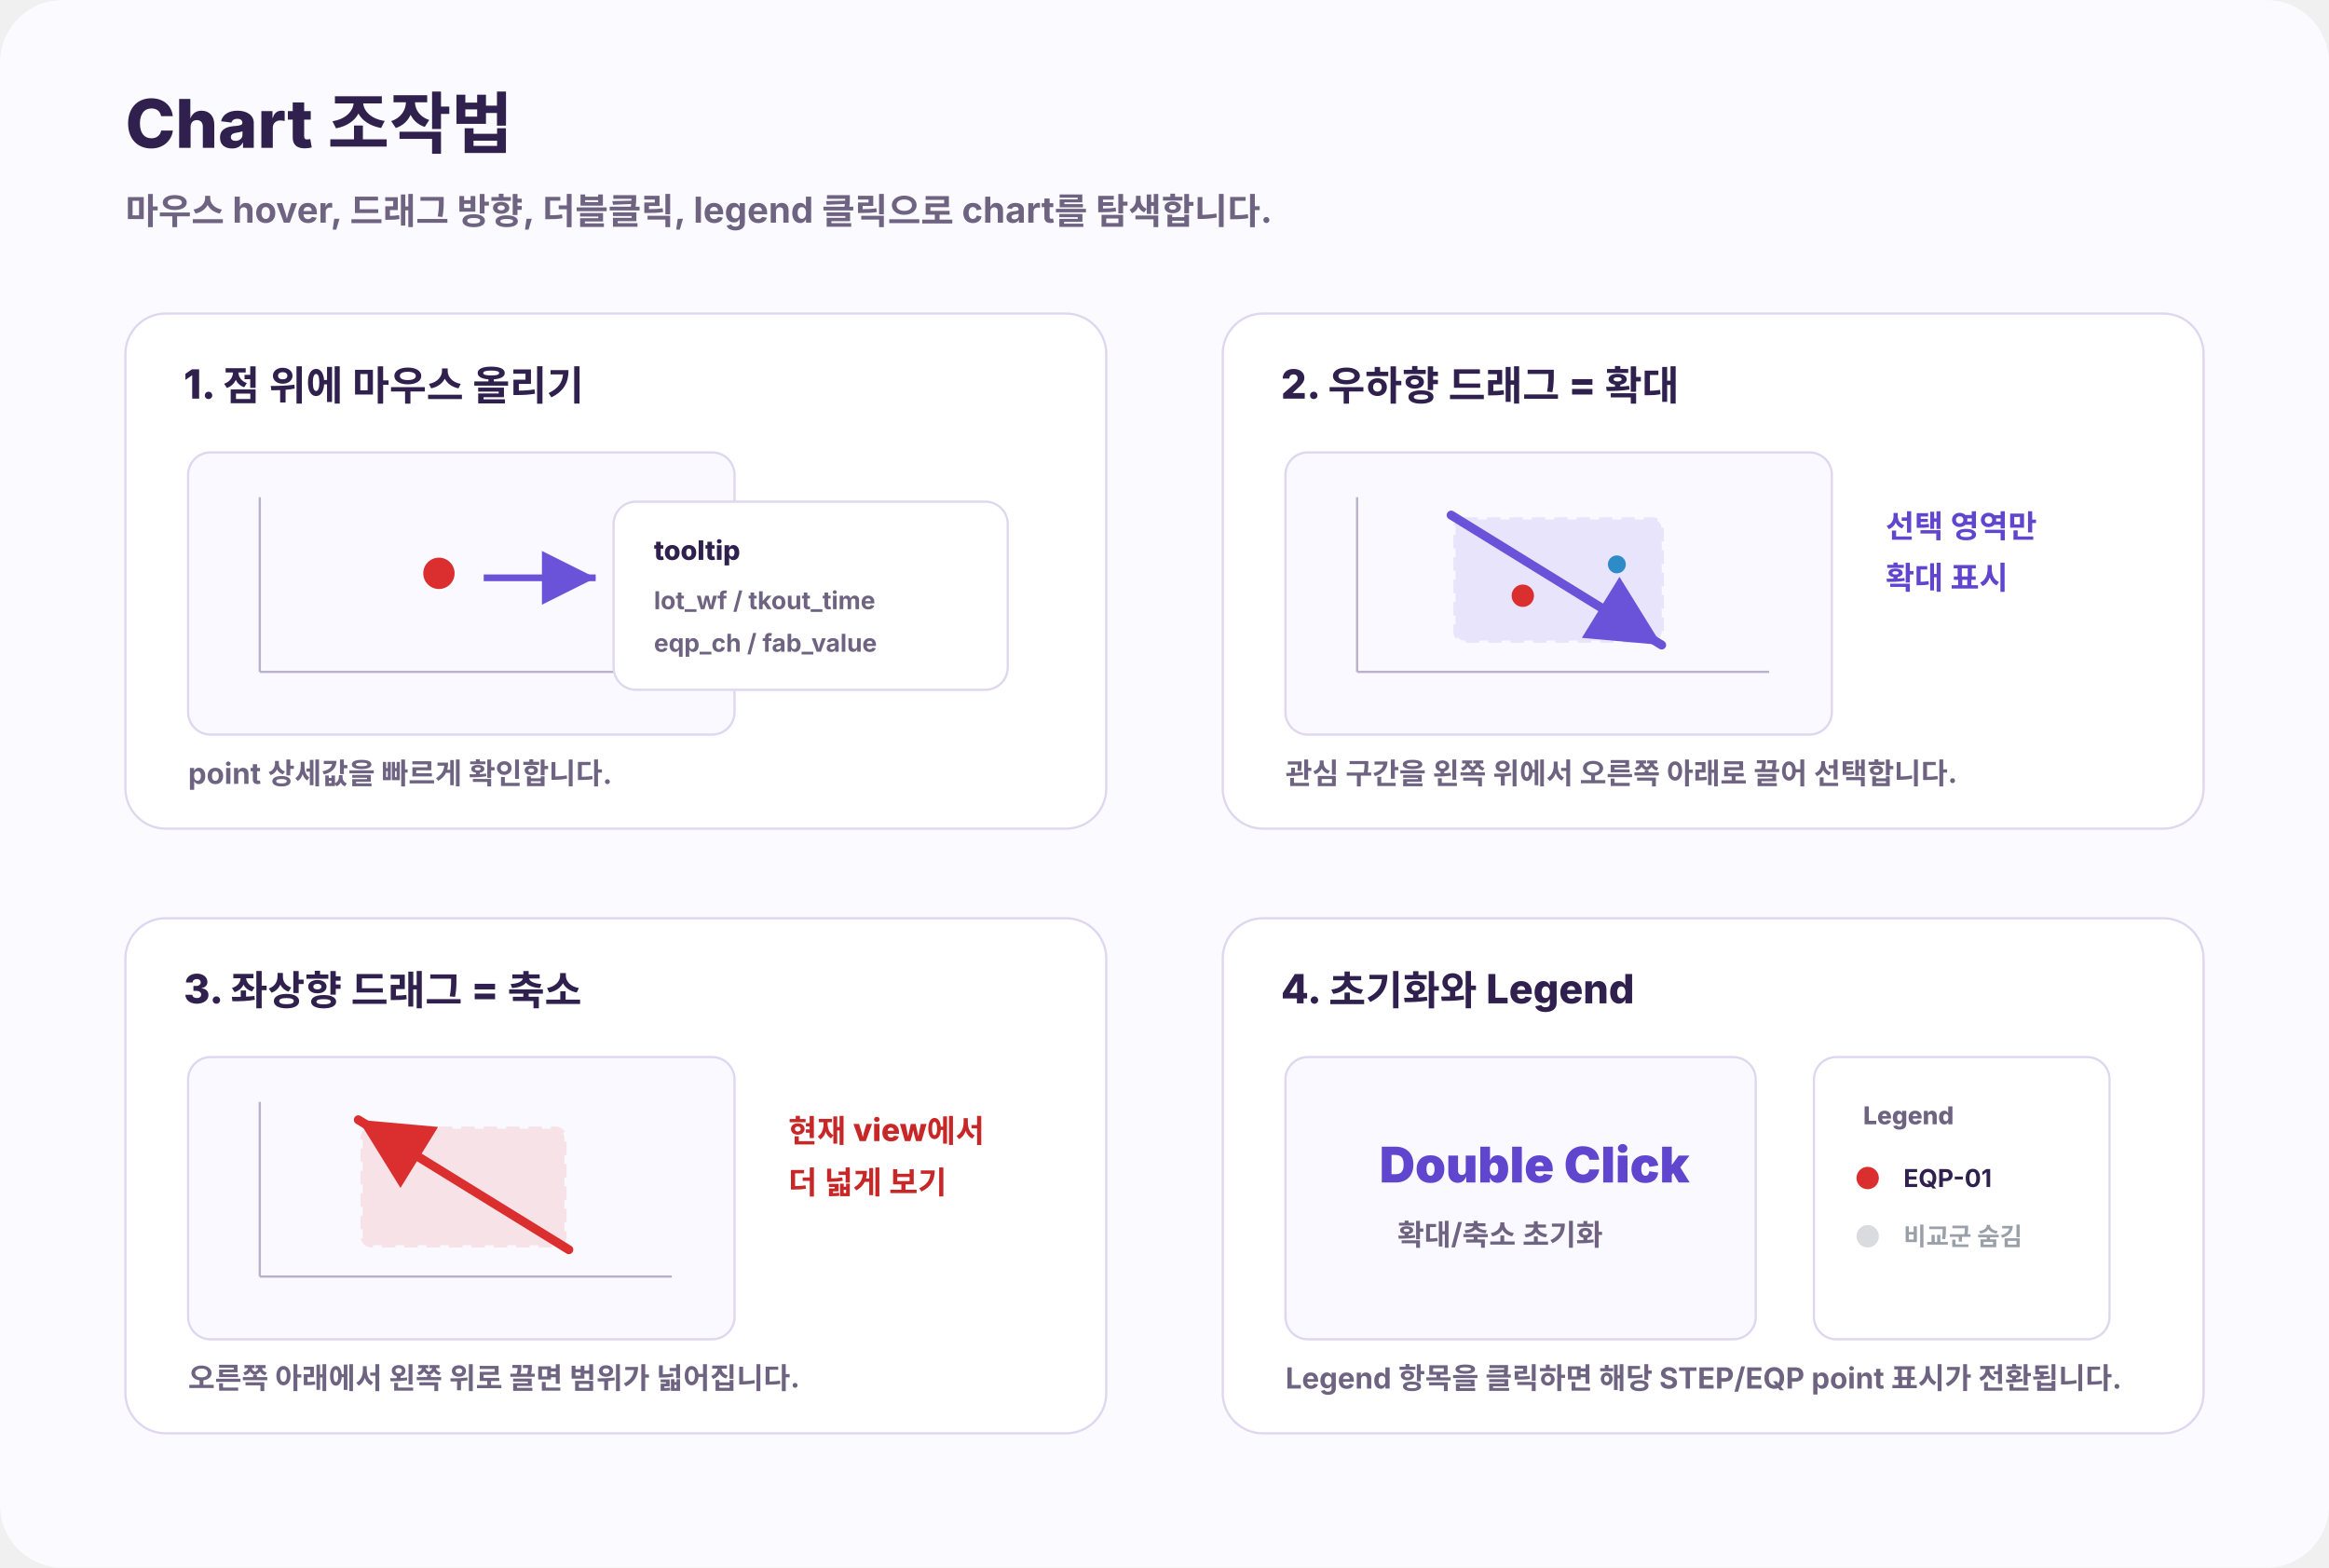
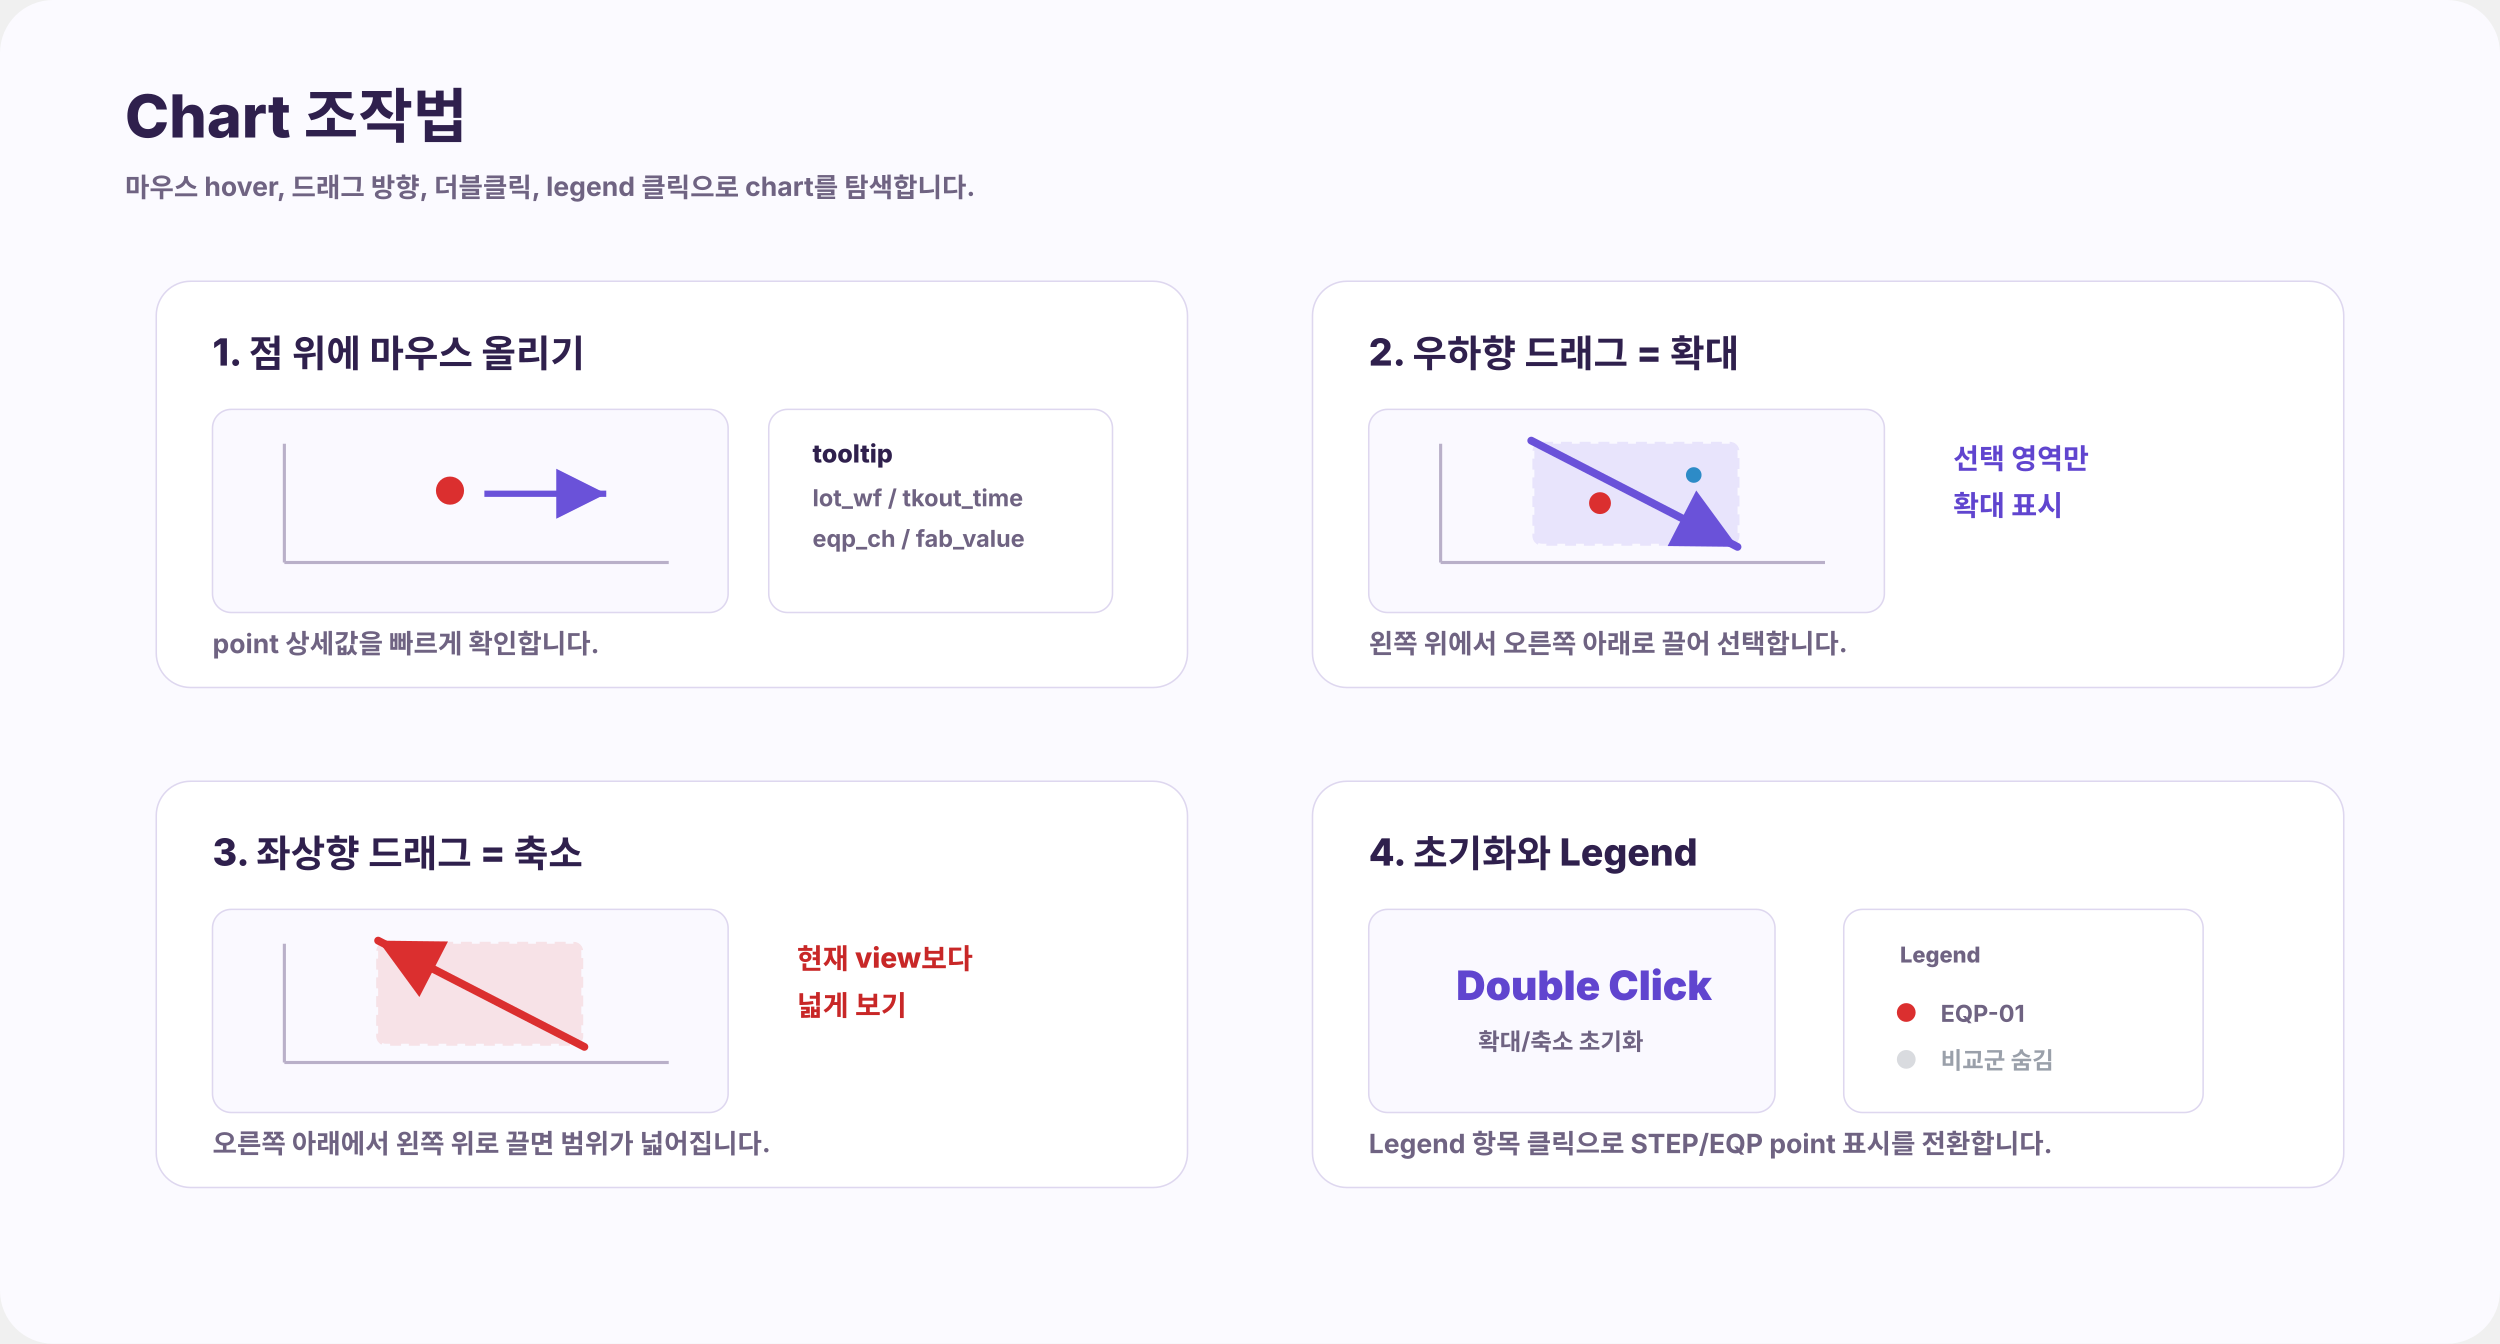
- <svg xmlns="http://www.w3.org/2000/svg" width="1040" height="700" viewBox="0 0 1040 700" role="img" aria-labelledby="title desc">
+ <svg xmlns="http://www.w3.org/2000/svg" width="1600" height="860" viewBox="0 0 1600 860" role="img" aria-labelledby="title desc">
  <defs>
    <marker id="arrowPurple" markerWidth="12" markerHeight="12" refX="10" refY="6" orient="auto">
      <path d="M2 2l8 4-8 4z" fill="#6a52d9" />
    </marker>
    <marker id="arrowRed" markerWidth="12" markerHeight="12" refX="10" refY="6" orient="auto">
      <path d="M2 2l8 4-8 4z" fill="#db2f2f" />
    </marker>
+     <style>
+       text{font-family:Pretendard,Inter,Arial,sans-serif}
+       .h1{fill:#2f204d;font-size:38px;font-weight:800}
+       .h2{fill:#2f204d;font-size:24px;font-weight:800}
+       .body{fill:#6f6382;font-size:17px;font-weight:650}
+       .small{fill:#6f6382;font-size:15px;font-weight:650}
+     </style>
  </defs>
-   <rect width="1040" height="700" rx="28" fill="#fbfaff" />
-   <text x="56" y="66" fill="#2f204d" font-family="Pretendard, Inter, Arial, sans-serif" font-size="30" font-weight="800">Chart 조작법</text>
-   <text x="56" y="100" fill="#6f6382" font-family="Pretendard, Inter, Arial, sans-serif" font-size="16" font-weight="650">마우스 hover, 드래그 방향, 더블클릭, legend 클릭으로 chart를 탐색합니다.</text>
-   <g transform="translate(56 140)">
-     <rect width="438" height="230" rx="18" fill="#ffffff" stroke="#ded7ef" />
-     <text x="26" y="38" fill="#2f204d" font-family="Pretendard, Inter, Arial, sans-serif" font-size="18" font-weight="800">1. 점 위에 마우스 올리기</text>
-     <rect x="28" y="62" width="244" height="126" rx="10" fill="#faf9ff" stroke="#ded7ef" />
-     <line x1="60" y1="160" x2="244" y2="160" stroke="#b9b0c9" />
-     <line x1="60" y1="82" x2="60" y2="160" stroke="#b9b0c9" />
-     <circle cx="140" cy="116" r="7" fill="#db2f2f" />
-     <path d="M160 118h50" stroke="#6a52d9" stroke-width="3" marker-end="url(#arrowPurple)" />
-     <rect x="218" y="84" width="176" height="84" rx="10" fill="#ffffff" stroke="#ded7ef" />
-     <text x="236" y="110" fill="#2f204d" font-family="Pretendard, Inter, Arial, sans-serif" font-size="12" font-weight="800">tooltip</text>
-     <text x="236" y="132" fill="#6f6382" font-family="Pretendard, Inter, Arial, sans-serif" font-size="11" font-weight="650">lot_wf / tkout_time</text>
-     <text x="236" y="151" fill="#6f6382" font-family="Pretendard, Inter, Arial, sans-serif" font-size="11" font-weight="650">eqp_ch / fab_value</text>
-     <text x="28" y="210" fill="#6f6382" font-family="Pretendard, Inter, Arial, sans-serif" font-size="13" font-weight="650">point 상세값을 빠르게 확인합니다.</text>
+   <rect width="1600" height="860" rx="34" fill="#fbfaff" />
+   <text class="h1" x="80" y="88">Chart 조작법</text>
+   <text class="body" x="80" y="126">마우스 hover, 드래그 방향, 더블클릭, legend 클릭으로 chart를 탐색합니다.</text>
+   <g transform="translate(100 180)">
+     <rect width="660" height="260" rx="22" fill="#ffffff" stroke="#ded7ef" />
+     <text class="h2" x="36" y="54">1. 점 위에 마우스 올리기</text>
+     <rect x="36" y="82" width="330" height="130" rx="12" fill="#faf9ff" stroke="#ded7ef" />
+     <line x1="82" y1="180" x2="328" y2="180" stroke="#b9b0c9" stroke-width="2" />
+     <line x1="82" y1="104" x2="82" y2="180" stroke="#b9b0c9" stroke-width="2" />
+     <circle cx="188" cy="134" r="9" fill="#db2f2f" />
+     <path d="M210 136h78" stroke="#6a52d9" stroke-width="4" marker-end="url(#arrowPurple)" />
+     <rect x="392" y="82" width="220" height="130" rx="12" fill="#ffffff" stroke="#ded7ef" />
+     <text x="420" y="116" fill="#2f204d" font-family="Pretendard,Inter,Arial,sans-serif" font-size="16" font-weight="800">tooltip</text>
+     <text class="small" x="420" y="144">lot_wf / tkout_time</text>
+     <text class="small" x="420" y="170">eqp_ch / fab_value</text>
+     <text class="body" x="36" y="238">point 상세값을 빠르게 확인합니다.</text>
  </g>
-   <g transform="translate(546 140)">
-     <rect width="438" height="230" rx="18" fill="#ffffff" stroke="#ded7ef" />
-     <text x="26" y="38" fill="#2f204d" font-family="Pretendard, Inter, Arial, sans-serif" font-size="18" font-weight="800">2. 우하향 드래그 = 확대</text>
-     <rect x="28" y="62" width="244" height="126" rx="10" fill="#faf9ff" stroke="#ded7ef" />
-     <line x1="60" y1="160" x2="244" y2="160" stroke="#b9b0c9" />
-     <line x1="60" y1="82" x2="60" y2="160" stroke="#b9b0c9" />
-     <rect x="104" y="92" width="92" height="54" rx="4" fill="#765ee6" opacity="0.14" stroke="#765ee6" stroke-width="2" stroke-dasharray="6 4" />
-     <path d="M102 90l94 58" stroke="#6a52d9" stroke-width="4" marker-end="url(#arrowPurple)" stroke-linecap="round" />
-     <circle cx="134" cy="126" r="5" fill="#db2f2f" />
-     <circle cx="176" cy="112" r="4" fill="#2d8bc7" />
-     <text x="296" y="100" fill="#6045cf" font-family="Pretendard, Inter, Arial, sans-serif" font-size="14" font-weight="800">선택 영역만</text>
-     <text x="296" y="123" fill="#6045cf" font-family="Pretendard, Inter, Arial, sans-serif" font-size="14" font-weight="800">확대 표시</text>
-     <text x="28" y="210" fill="#6f6382" font-family="Pretendard, Inter, Arial, sans-serif" font-size="13" font-weight="650">관심 구간을 왼쪽 위에서 오른쪽 아래로 끌어 선택합니다.</text>
+   <g transform="translate(840 180)">
+     <rect width="660" height="260" rx="22" fill="#ffffff" stroke="#ded7ef" />
+     <text class="h2" x="36" y="54">2. 우하향 드래그 = 확대</text>
+     <rect x="36" y="82" width="330" height="130" rx="12" fill="#faf9ff" stroke="#ded7ef" />
+     <line x1="82" y1="180" x2="328" y2="180" stroke="#b9b0c9" stroke-width="2" />
+     <line x1="82" y1="104" x2="82" y2="180" stroke="#b9b0c9" stroke-width="2" />
+     <rect x="142" y="104" width="130" height="64" rx="5" fill="#765ee6" opacity="0.14" stroke="#765ee6" stroke-width="2.5" stroke-dasharray="7 5" />
+     <path d="M140 102l132 68" stroke="#6a52d9" stroke-width="5" marker-end="url(#arrowPurple)" stroke-linecap="round" />
+     <circle cx="184" cy="142" r="7" fill="#db2f2f" />
+     <circle cx="244" cy="124" r="5" fill="#2d8bc7" />
+     <text x="410" y="120" fill="#6045cf" font-family="Pretendard,Inter,Arial,sans-serif" font-size="18" font-weight="800">선택 영역만</text>
+     <text x="410" y="150" fill="#6045cf" font-family="Pretendard,Inter,Arial,sans-serif" font-size="18" font-weight="800">확대 표시</text>
+     <text class="body" x="36" y="238">왼쪽 위에서 오른쪽 아래로 끌어 선택합니다.</text>
  </g>
-   <g transform="translate(56 410)">
-     <rect width="438" height="230" rx="18" fill="#ffffff" stroke="#ded7ef" />
-     <text x="26" y="38" fill="#2f204d" font-family="Pretendard, Inter, Arial, sans-serif" font-size="18" font-weight="800">3. 좌상향 드래그 = 축소</text>
-     <rect x="28" y="62" width="244" height="126" rx="10" fill="#faf9ff" stroke="#ded7ef" />
-     <line x1="60" y1="160" x2="244" y2="160" stroke="#b9b0c9" />
-     <line x1="60" y1="82" x2="60" y2="160" stroke="#b9b0c9" />
-     <rect x="106" y="94" width="90" height="52" rx="4" fill="#db2f2f" opacity="0.12" stroke="#db2f2f" stroke-width="2" stroke-dasharray="6 4" />
-     <path d="M198 148l-94-58" stroke="#db2f2f" stroke-width="4" marker-end="url(#arrowRed)" stroke-linecap="round" />
-     <text x="296" y="100" fill="#c82727" font-family="Pretendard, Inter, Arial, sans-serif" font-size="14" font-weight="800">현재 view에서</text>
-     <text x="296" y="123" fill="#c82727" font-family="Pretendard, Inter, Arial, sans-serif" font-size="14" font-weight="800">더 넓게 보기</text>
-     <text x="28" y="210" fill="#6f6382" font-family="Pretendard, Inter, Arial, sans-serif" font-size="13" font-weight="650">오른쪽 아래에서 왼쪽 위로 끌면 범위가 넓어집니다.</text>
+   <g transform="translate(100 500)">
+     <rect width="660" height="260" rx="22" fill="#ffffff" stroke="#ded7ef" />
+     <text class="h2" x="36" y="54">3. 좌상향 드래그 = 축소</text>
+     <rect x="36" y="82" width="330" height="130" rx="12" fill="#faf9ff" stroke="#ded7ef" />
+     <line x1="82" y1="180" x2="328" y2="180" stroke="#b9b0c9" stroke-width="2" />
+     <line x1="82" y1="104" x2="82" y2="180" stroke="#b9b0c9" stroke-width="2" />
+     <rect x="142" y="104" width="130" height="64" rx="5" fill="#db2f2f" opacity="0.12" stroke="#db2f2f" stroke-width="2.5" stroke-dasharray="7 5" />
+     <path d="M274 170l-132-68" stroke="#db2f2f" stroke-width="5" marker-end="url(#arrowRed)" stroke-linecap="round" />
+     <text x="410" y="120" fill="#c82727" font-family="Pretendard,Inter,Arial,sans-serif" font-size="18" font-weight="800">현재 view보다</text>
+     <text x="410" y="150" fill="#c82727" font-family="Pretendard,Inter,Arial,sans-serif" font-size="18" font-weight="800">넓게 보기</text>
+     <text class="body" x="36" y="238">오른쪽 아래에서 왼쪽 위로 끌면 범위가 넓어집니다.</text>
  </g>
-   <g transform="translate(546 410)">
-     <rect width="438" height="230" rx="18" fill="#ffffff" stroke="#ded7ef" />
-     <text x="26" y="38" fill="#2f204d" font-family="Pretendard, Inter, Arial, sans-serif" font-size="18" font-weight="800">4. 초기화와 Legend</text>
-     <rect x="28" y="62" width="210" height="126" rx="10" fill="#faf9ff" stroke="#ded7ef" />
-     <text x="70" y="118" fill="#6045cf" font-family="Pretendard, Inter, Arial, sans-serif" font-size="22" font-weight="900">Double Click</text>
-     <text x="78" y="146" fill="#6f6382" font-family="Pretendard, Inter, Arial, sans-serif" font-size="13" font-weight="700">확대/축소 초기화</text>
-     <rect x="264" y="62" width="132" height="126" rx="10" fill="#ffffff" stroke="#ded7ef" />
-     <text x="286" y="92" fill="#6f6382" font-family="Pretendard, Inter, Arial, sans-serif" font-size="11" font-weight="800">Legend</text>
-     <circle cx="288" cy="116" r="5" fill="#db2f2f" />
-     <text x="304" y="120" fill="#2f204d" font-family="Pretendard, Inter, Arial, sans-serif" font-size="11" font-weight="700">EQP-01</text>
-     <circle cx="288" cy="142" r="5" fill="#9aa0aa" opacity="0.38" />
-     <text x="304" y="146" fill="#9aa0aa" font-family="Pretendard, Inter, Arial, sans-serif" font-size="11" font-weight="700">비교군 숨김</text>
-     <text x="28" y="210" fill="#6f6382" font-family="Pretendard, Inter, Arial, sans-serif" font-size="13" font-weight="650">Legend 항목을 클릭하면 해당 STEP/EQP point 표시가 전환됩니다.</text>
+   <g transform="translate(840 500)">
+     <rect width="660" height="260" rx="22" fill="#ffffff" stroke="#ded7ef" />
+     <text class="h2" x="36" y="54">4. 초기화와 Legend</text>
+     <rect x="36" y="82" width="260" height="130" rx="12" fill="#faf9ff" stroke="#ded7ef" />
+     <text x="92" y="140" fill="#6045cf" font-family="Pretendard,Inter,Arial,sans-serif" font-size="26" font-weight="900">Double Click</text>
+     <text class="small" x="106" y="172">확대/축소 초기화</text>
+     <rect x="340" y="82" width="230" height="130" rx="12" fill="#ffffff" stroke="#ded7ef" />
+     <text x="376" y="116" fill="#6f6382" font-family="Pretendard,Inter,Arial,sans-serif" font-size="14" font-weight="800">Legend</text>
+     <circle cx="380" cy="148" r="6" fill="#db2f2f" />
+     <text class="small" x="402" y="154" fill="#2f204d">EQP-01</text>
+     <circle cx="380" cy="178" r="6" fill="#9aa0aa" opacity="0.38" />
+     <text x="402" y="184" fill="#9aa0aa" font-family="Pretendard,Inter,Arial,sans-serif" font-size="15" font-weight="650">비교군 숨김</text>
+     <text class="body" x="36" y="238">Legend 항목 클릭으로 STEP/EQP point 표시를 전환합니다.</text>
  </g>
</svg>
